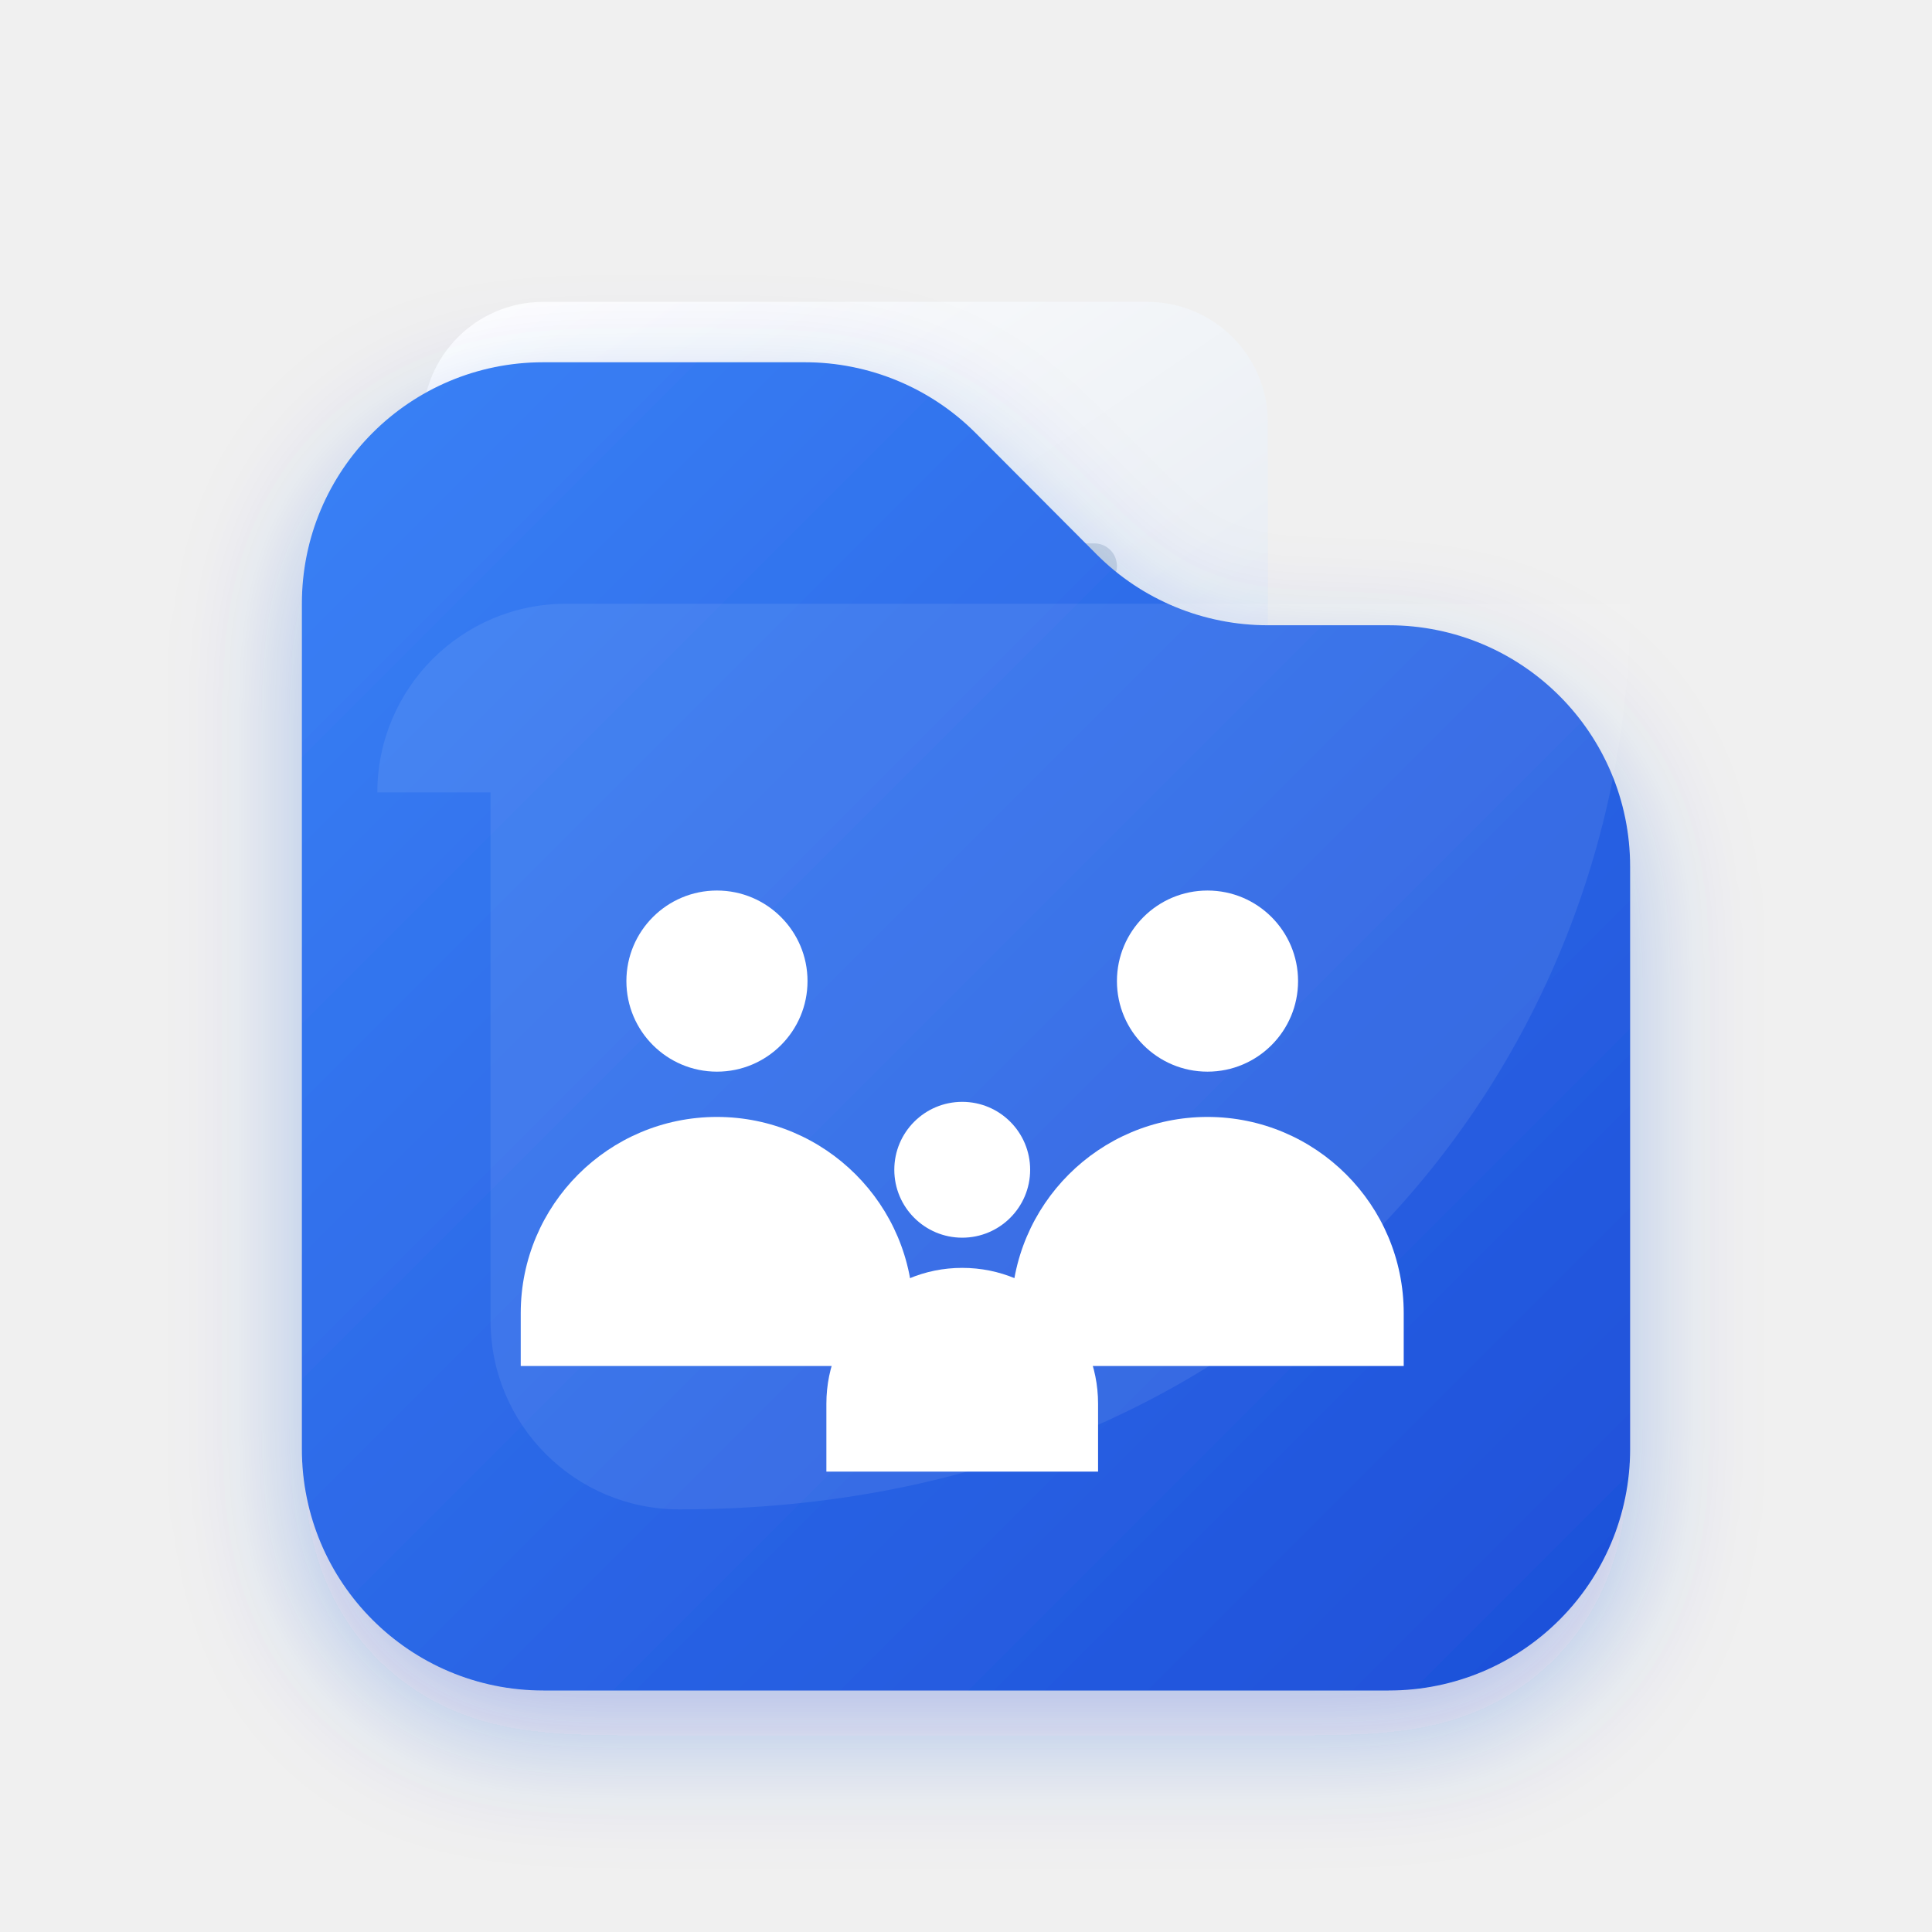
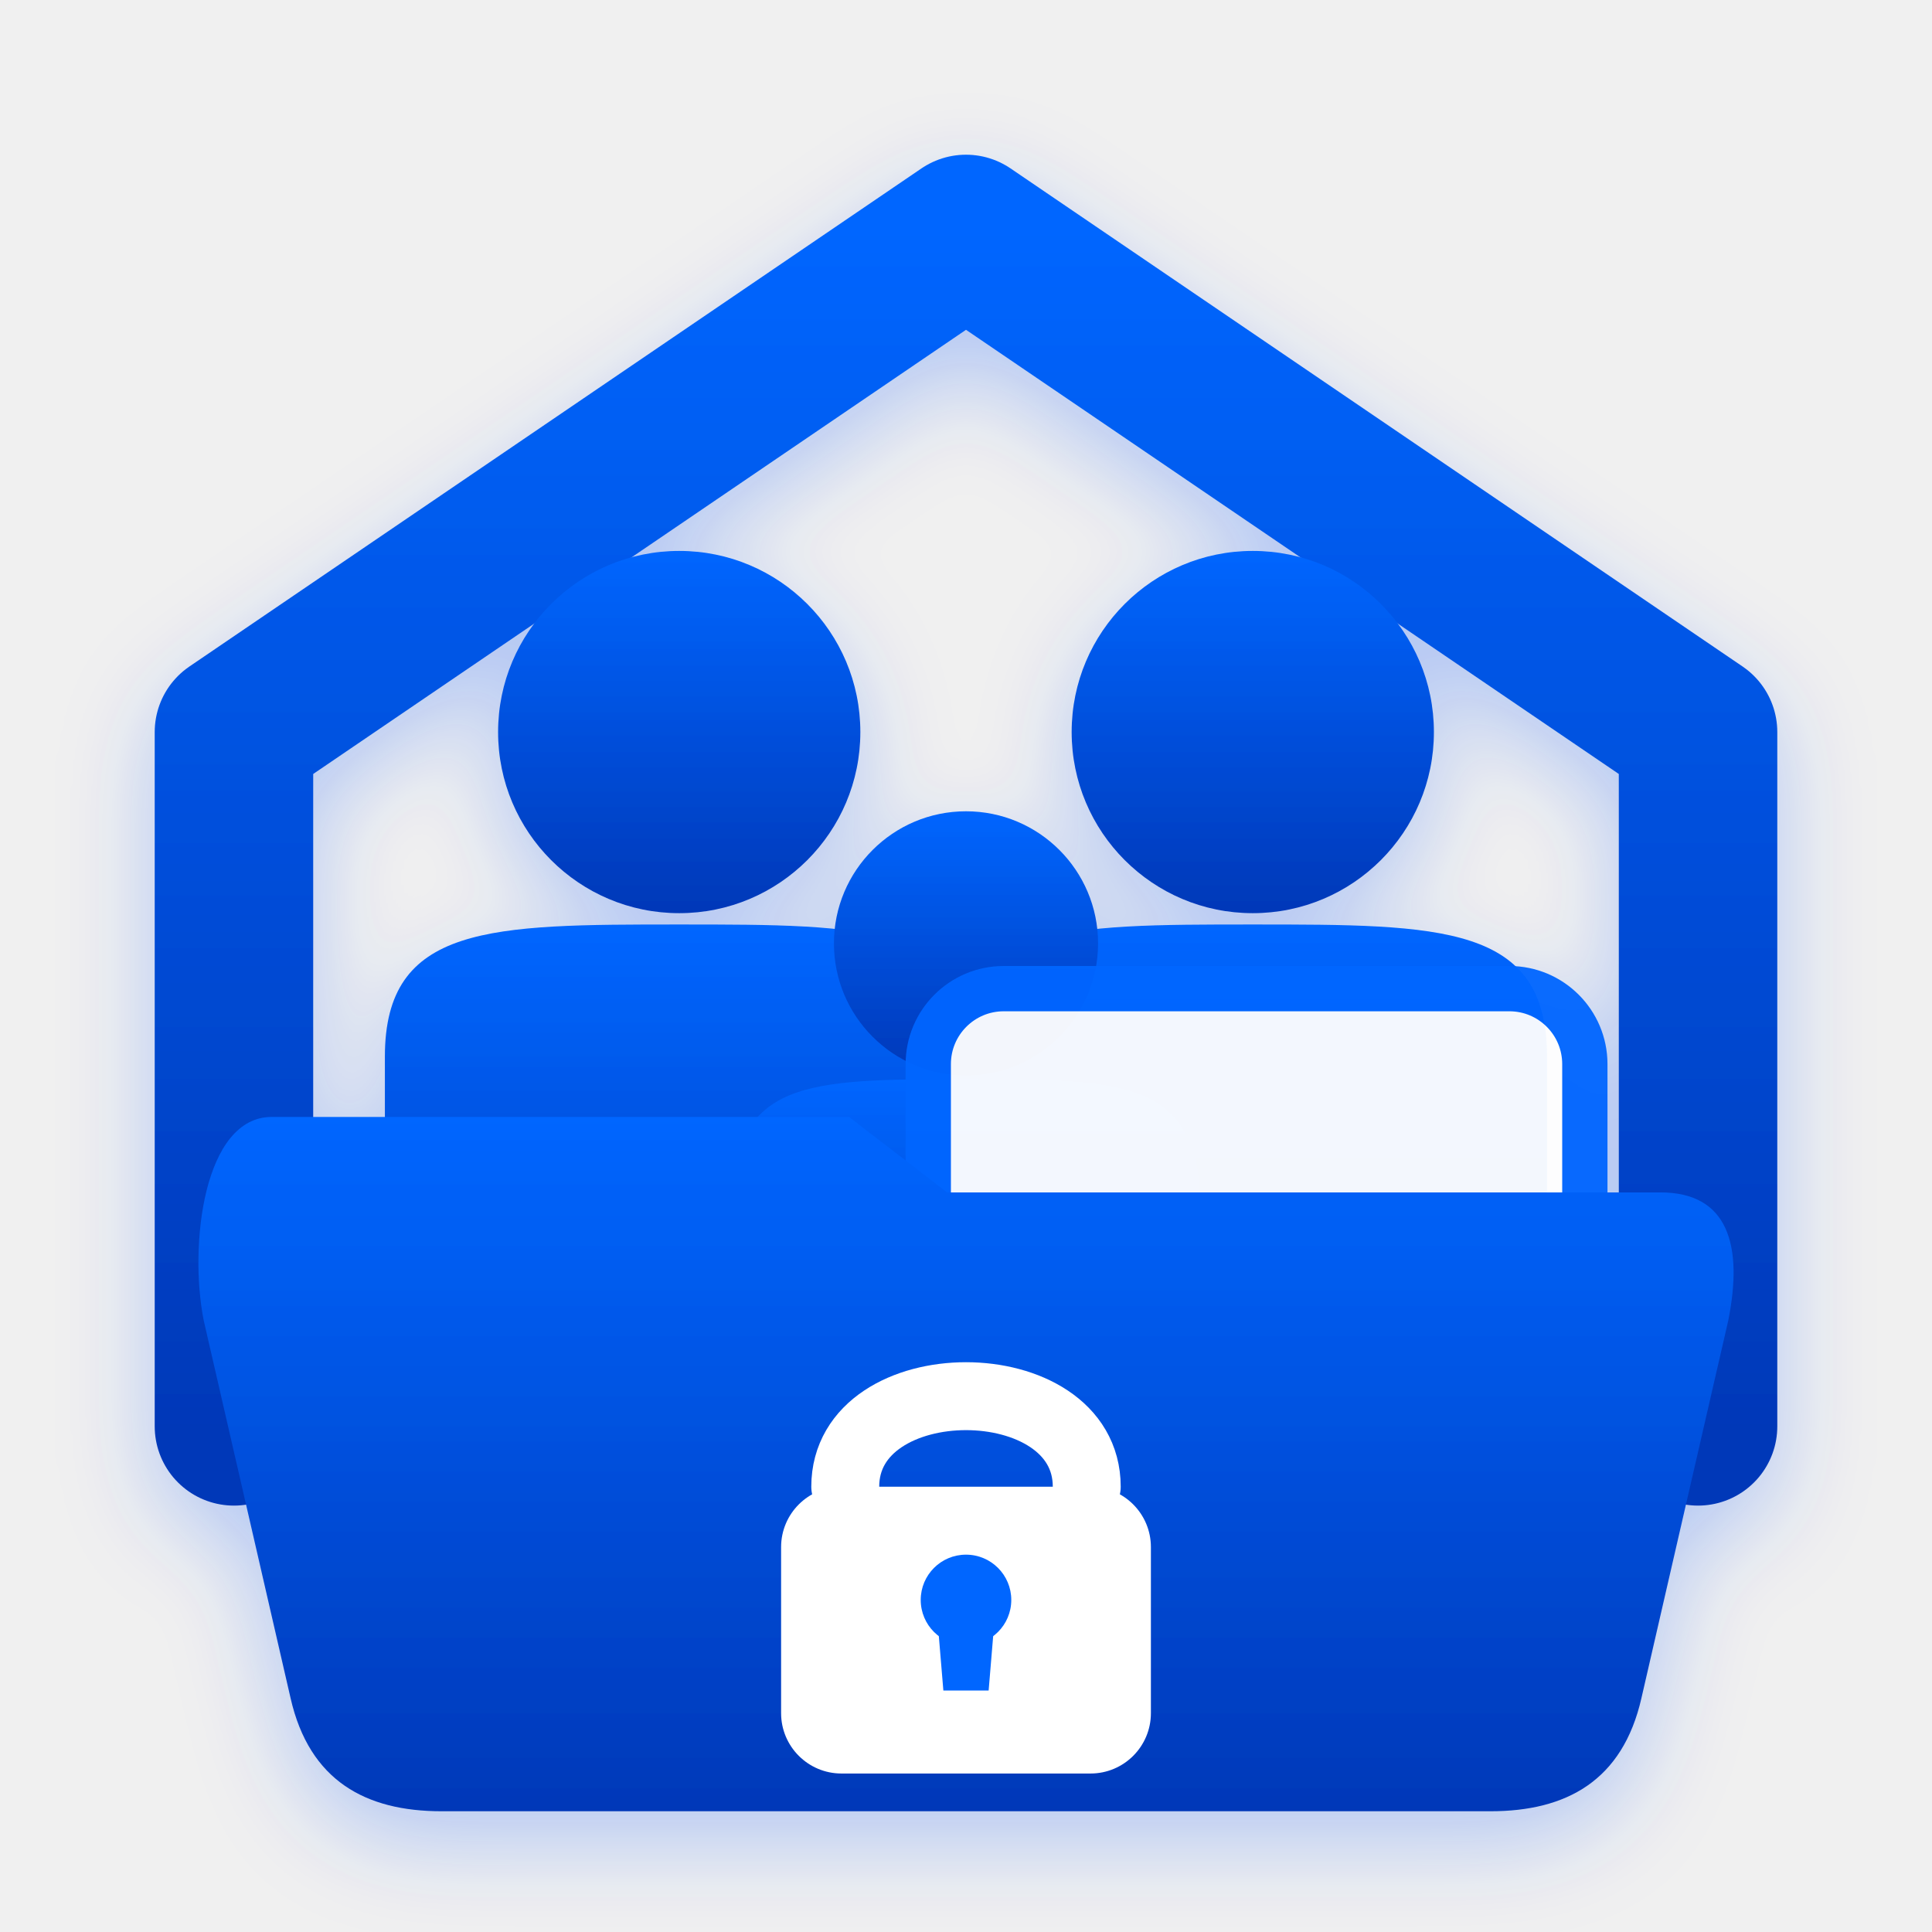
- <svg xmlns="http://www.w3.org/2000/svg" viewBox="0 0 512 512">
+ <svg xmlns="http://www.w3.org/2000/svg" viewBox="0 0 512 512" width="100%" height="100%">
  <defs>
-     <linearGradient id="folderGrad" x1="0%" y1="0%" x2="100%" y2="100%">
-       <stop offset="0%" stop-color="#3b82f6" />
-       <stop offset="100%" stop-color="#1d4ed8" />
+     <linearGradient id="crestBlueGrad" x1="0%" y1="0%" x2="0%" y2="100%">
+       <stop offset="0%" stop-color="#0066FF" />
+       <stop offset="100%" stop-color="#0038B8" />
    </linearGradient>
-     <linearGradient id="paperGrad" x1="0%" y1="0%" x2="100%" y2="100%">
-       <stop offset="0%" stop-color="#ffffff" />
-       <stop offset="100%" stop-color="#e2e8f0" />
+     <linearGradient id="folderBlueGrad" x1="0%" y1="0%" x2="0%" y2="100%">
+       <stop offset="0%" stop-color="#0066FF" />
+       <stop offset="100%" stop-color="#0038B8" />
    </linearGradient>
-     <filter id="shadow" x="-20%" y="-20%" width="140%" height="140%">
-       <feDropShadow dx="0" dy="12" stdDeviation="16" flood-color="#1d4ed8" flood-opacity="0.3" />
+     <filter id="crestGlow" x="-20%" y="-20%" width="140%" height="140%">
+       <feDropShadow dx="0" dy="8" stdDeviation="12" flood-color="#0052FF" flood-opacity="0.25" />
    </filter>
  </defs>
-   <path d="M144 80h160c17.7 0 32 14.3 32 32v120H112V112c0-17.7 14.3-32 32-32z" fill="url(#paperGrad)" />
-   <rect x="152" y="112" width="100" height="12" rx="6" fill="#cbd5e1" />
-   <rect x="152" y="144" width="144" height="12" rx="6" fill="#cbd5e1" />
-   <path d="M80 160C80 124.6 108.6 96 144 96H213.3C230.2 96 246.5 102.7 258.5 114.7L290.7 147C302.7 159 319 165.7 336 165.7H368C403.4 165.7 432 194.3 432 229.7V384C432 419.4 403.4 448 368 448H144C108.6 448 80 419.4 80 384V160Z" fill="url(#folderGrad)" filter="url(#shadow)" />
-   <path d="M100 210C100 182.4 122.4 160 150 160H432C432 280 340 400 180 400C152.4 400 130 377.6 130 350V210Z" fill="#ffffff" opacity="0.08" />
-   <g fill="#ffffff">
-     <circle cx="190" cy="260" r="24" />
-     <path d="M190 296c-28.7 0-52 23.3-52 52v14h104v-14c0-28.7-23.3-52-52-52z" />
-     <circle cx="320" cy="260" r="24" />
-     <path d="M320 296c-28.7 0-52 23.3-52 52v14h104v-14c0-28.7-23.3-52-52-52z" />
-     <circle cx="255" cy="310" r="18" />
-     <path d="M255 336c-20 0-36 16-36 36v18h72v-18c0-20-16-36-36-36z" />
+   <g filter="url(#crestGlow)">
+     <path d="M 62 378 L 62 194 L 256 62 L 450 194 L 450 378" fill="none" stroke="url(#crestBlueGrad)" stroke-width="42" stroke-linecap="round" stroke-linejoin="round" />
+     <circle cx="180" cy="194" r="48" fill="url(#crestBlueGrad)" />
+     <path d="M 102 384 L 102 280 C 102 245 130 245 180 245 C 230 245 258 245 258 280 L 258 384 Z" fill="url(#crestBlueGrad)" />
+     <circle cx="332" cy="194" r="48" fill="url(#crestBlueGrad)" />
+     <path d="M 254 384 L 254 280 C 254 245 282 245 332 245 C 382 245 410 245 410 280 L 410 384 Z" fill="url(#crestBlueGrad)" />
+     <circle cx="256" cy="250" r="35" fill="url(#crestBlueGrad)" />
+     <path d="M 194 384 L 194 320 C 194 286 214 286 256 286 C 298 286 318 286 318 320 L 318 384 Z" fill="url(#crestBlueGrad)" />
+     <rect x="246" y="262" width="174" height="86" rx="20" ry="20" fill="#FFFFFF" stroke="#0066FF" stroke-width="12" opacity="0.95" />
+     <path d="M 72 296               L 225 296               L 251 316               L 440 316               C 458 316 462 330 458 350              L 435 450               C 430 472 415 480 395 480               L 117 480               C 97 480 82 472 77 450               L 54 350               C 50 330 54 296 72 296 Z" fill="url(#folderBlueGrad)" />
+     <path d="M 224 394 C 224 362 288 362 288 394" fill="none" stroke="#FFFFFF" stroke-width="18" stroke-linecap="round" />
+     <rect x="207" y="394" width="98" height="76" rx="16" ry="16" fill="#FFFFFF" />
+     <circle cx="256" cy="424" r="12" fill="#0066FF" />
+     <path d="M 248 424 L 264 424 L 262 448 L 250 448 Z" fill="#0066FF" />
  </g>
</svg>
